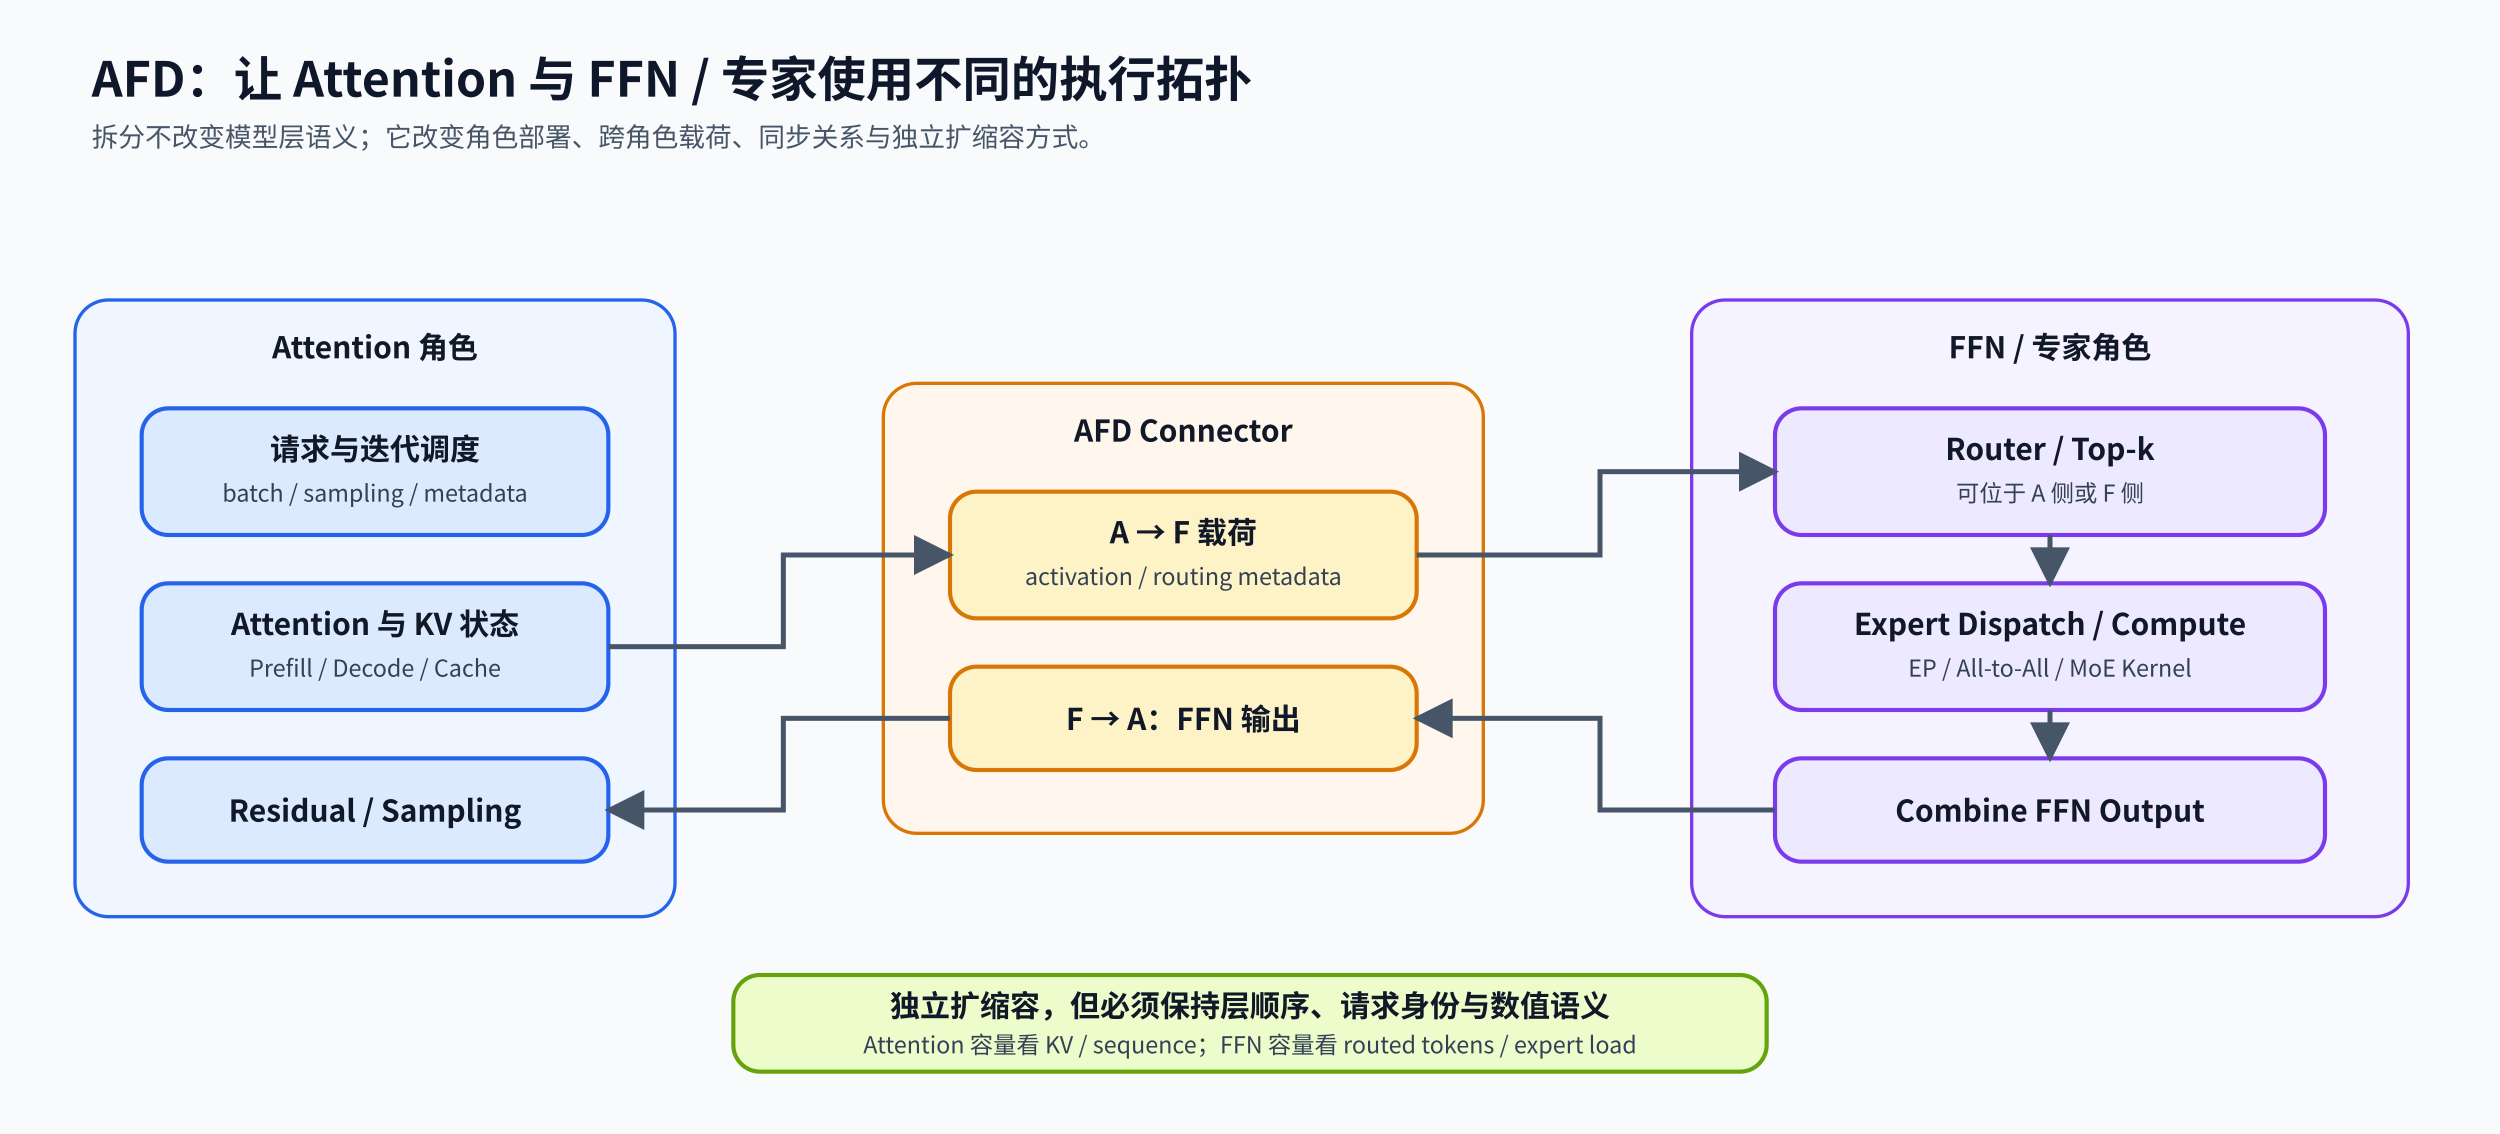
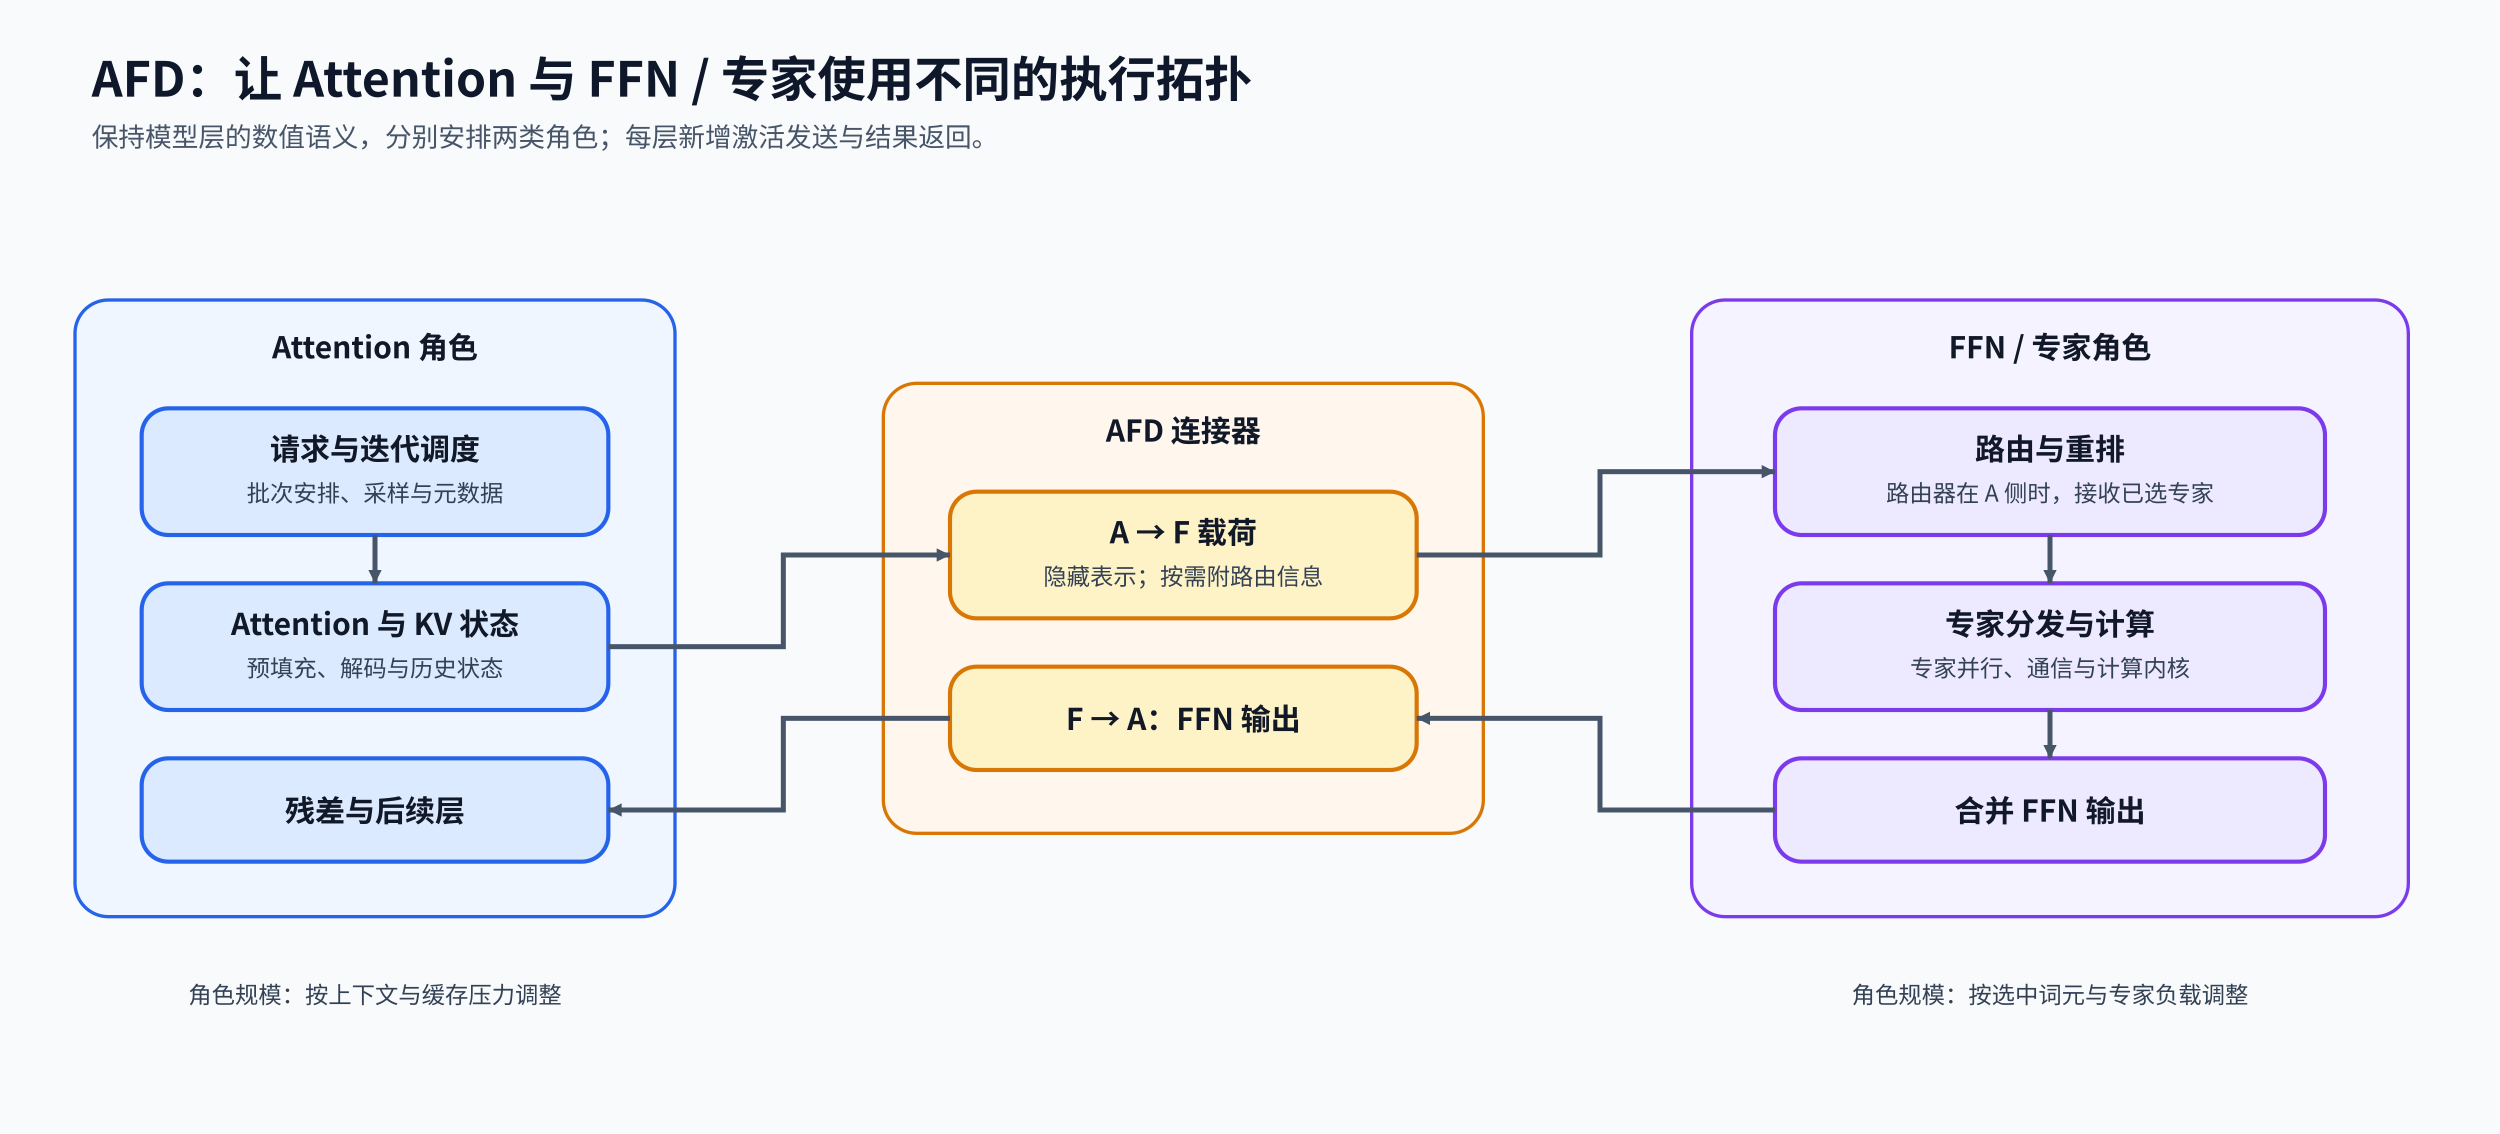
<svg xmlns="http://www.w3.org/2000/svg" width="1500" height="680" viewBox="0 0 1500 680" role="img" aria-labelledby="title desc">
  <defs>
-     <marker id="arrow" viewBox="0 0 10 10" refX="9" refY="5" markerWidth="8" markerHeight="8" orient="auto">
+     <marker id="arrow" viewBox="0 0 10 10" refX="10" refY="5" markerUnits="userSpaceOnUse" markerWidth="8" markerHeight="8" orient="auto">
      <path d="M0 0L10 5L0 10Z" fill="#475569" />
    </marker>
    <style>
-       .title{font:700 29px "Noto Sans CJK SC","Microsoft YaHei",sans-serif;fill:#0f172a}.sub{font:500 16px "Noto Sans CJK SC","Microsoft YaHei",sans-serif;fill:#475569}.head{font:700 18px "Noto Sans CJK SC","Microsoft YaHei",sans-serif;fill:#111827;text-anchor:middle}.body{font:500 14px "Noto Sans CJK SC","Microsoft YaHei",sans-serif;fill:#334155;text-anchor:middle}.node{stroke-width:2.5;rx:16}.group{stroke-width:2;rx:20}.flow{stroke:#475569;stroke-width:3;fill:none;marker-end:url(#arrow)}
+       .title{font-weight:700;font-size:29px;font-family: "Noto Sans CJK SC","Microsoft YaHei",sans-serif;fill:#0f172a}.sub{font-weight:500;font-size:16px;font-family: "Noto Sans CJK SC","Microsoft YaHei",sans-serif;fill:#475569}.head{font-weight:700;font-size:18px;font-family: "Noto Sans CJK SC","Microsoft YaHei",sans-serif;fill:#111827;text-anchor:middle}.body{font-weight:500;font-size:14px;font-family: "Noto Sans CJK SC","Microsoft YaHei",sans-serif;fill:#334155;text-anchor:middle}.node{stroke-width:2.5;rx:16}.group{stroke-width:2;rx:20}.flow{stroke:#475569;stroke-width:3;fill:none;marker-end:url(#arrow)}
    </style>
  </defs>
  <rect width="1500" height="680" fill="#f8fafc" />
  <text x="55" y="58" class="title">AFD：让 Attention 与 FFN / 专家使用不同的执行拓扑</text>
-   <text x="55" y="88" class="sub">拆分不改变模型层语义；它改变角色部署、跨角色载荷、同步关系与独立扩缩容方式。</text>
+   <text x="55" y="88" class="sub">保持模型层的数值语义，分别安排两类角色；每层新增激活发送与结果返回。</text>
  <rect x="45" y="180" width="360" height="370" class="group" fill="#eff6ff" stroke="#2563eb" />
  <text x="225" y="215" class="head">Attention 角色</text>
  <rect x="85" y="245" width="280" height="76" class="node" fill="#dbeafe" stroke="#2563eb" />
  <text x="225" y="276" class="head">请求与迭代调度</text>
-   <text x="225" y="301" class="body">batch / sampling / metadata</text>
+   <text x="225" y="301" class="body">批次安排、采样与元数据</text>
  <rect x="85" y="350" width="280" height="76" class="node" fill="#dbeafe" stroke="#2563eb" />
  <text x="225" y="381" class="head">Attention 与 KV 状态</text>
-   <text x="225" y="406" class="body">Prefill / Decode / Cache</text>
+   <text x="225" y="406" class="body">预填充、解码与历史状态</text>
  <rect x="85" y="455" width="280" height="62" class="node" fill="#dbeafe" stroke="#2563eb" />
-   <text x="225" y="493" class="head">Residual / Sampling</text>
+   <text x="225" y="493" class="head">残差与后续层</text>
  <rect x="530" y="230" width="360" height="270" class="group" fill="#fff7ed" stroke="#d97706" />
-   <text x="710" y="265" class="head">AFD Connector</text>
+   <text x="710" y="265" class="head">AFD 连接器</text>
  <rect x="570" y="295" width="280" height="76" class="node" fill="#fef3c7" stroke="#d97706" />
  <text x="710" y="326" class="head">A → F 载荷</text>
-   <text x="710" y="351" class="body">activation / routing metadata</text>
+   <text x="710" y="351" class="body">隐藏表示；按需附路由信息</text>
  <rect x="570" y="400" width="280" height="62" class="node" fill="#fef3c7" stroke="#d97706" />
  <text x="710" y="438" class="head">F → A：FFN 输出</text>
  <rect x="1015" y="180" width="430" height="370" class="group" fill="#f5f3ff" stroke="#7c3aed" />
  <text x="1230" y="215" class="head">FFN / 专家角色</text>
  <rect x="1065" y="245" width="330" height="76" class="node" fill="#ede9fe" stroke="#7c3aed" />
-   <text x="1230" y="276" class="head">Router / Top-k</text>
-   <text x="1230" y="301" class="body">可位于 A 侧或 F 侧</text>
+   <text x="1230" y="276" class="head">路由与重排</text>
+   <text x="1230" y="301" class="body">路由器在 A 侧时，接收已选专家</text>
  <rect x="1065" y="350" width="330" height="76" class="node" fill="#ede9fe" stroke="#7c3aed" />
-   <text x="1230" y="381" class="head">Expert Dispatch / Compute</text>
-   <text x="1230" y="406" class="body">EP / All-to-All / MoE Kernel</text>
+   <text x="1230" y="381" class="head">专家分发与计算</text>
+   <text x="1230" y="406" class="body">专家并行、通信与计算内核</text>
  <rect x="1065" y="455" width="330" height="62" class="node" fill="#ede9fe" stroke="#7c3aed" />
-   <text x="1230" y="493" class="head">Combine FFN Output</text>
+   <text x="1230" y="493" class="head">合并 FFN 输出</text>
+   <path d="M225 321V350" class="flow" />
  <path d="M365 388H470V333H570" class="flow" />
  <path d="M850 333H960V283H1065" class="flow" />
  <path d="M1230 321V350" class="flow" />
  <path d="M1230 426V455" class="flow" />
  <path d="M1065 486H960V431H850" class="flow" />
  <path d="M570 431H470V486H365" class="flow" />
-   <rect x="440" y="585" width="620" height="58" class="node" fill="#ecfccb" stroke="#65a30d" />
-   <text x="750" y="610" class="head">独立扩缩容，但必须保持层顺序、请求身份与数值语义</text>
-   <text x="750" y="632" class="body">Attention 容量看 KV / sequence；FFN 容量看 routed tokens / expert load</text>
+   <text x="225" y="602" class="body">角色规模：按上下文与缓存压力调整</text>
+   <text x="1230" y="602" class="body">角色规模：按选中词元与专家负载调整</text>
</svg>
